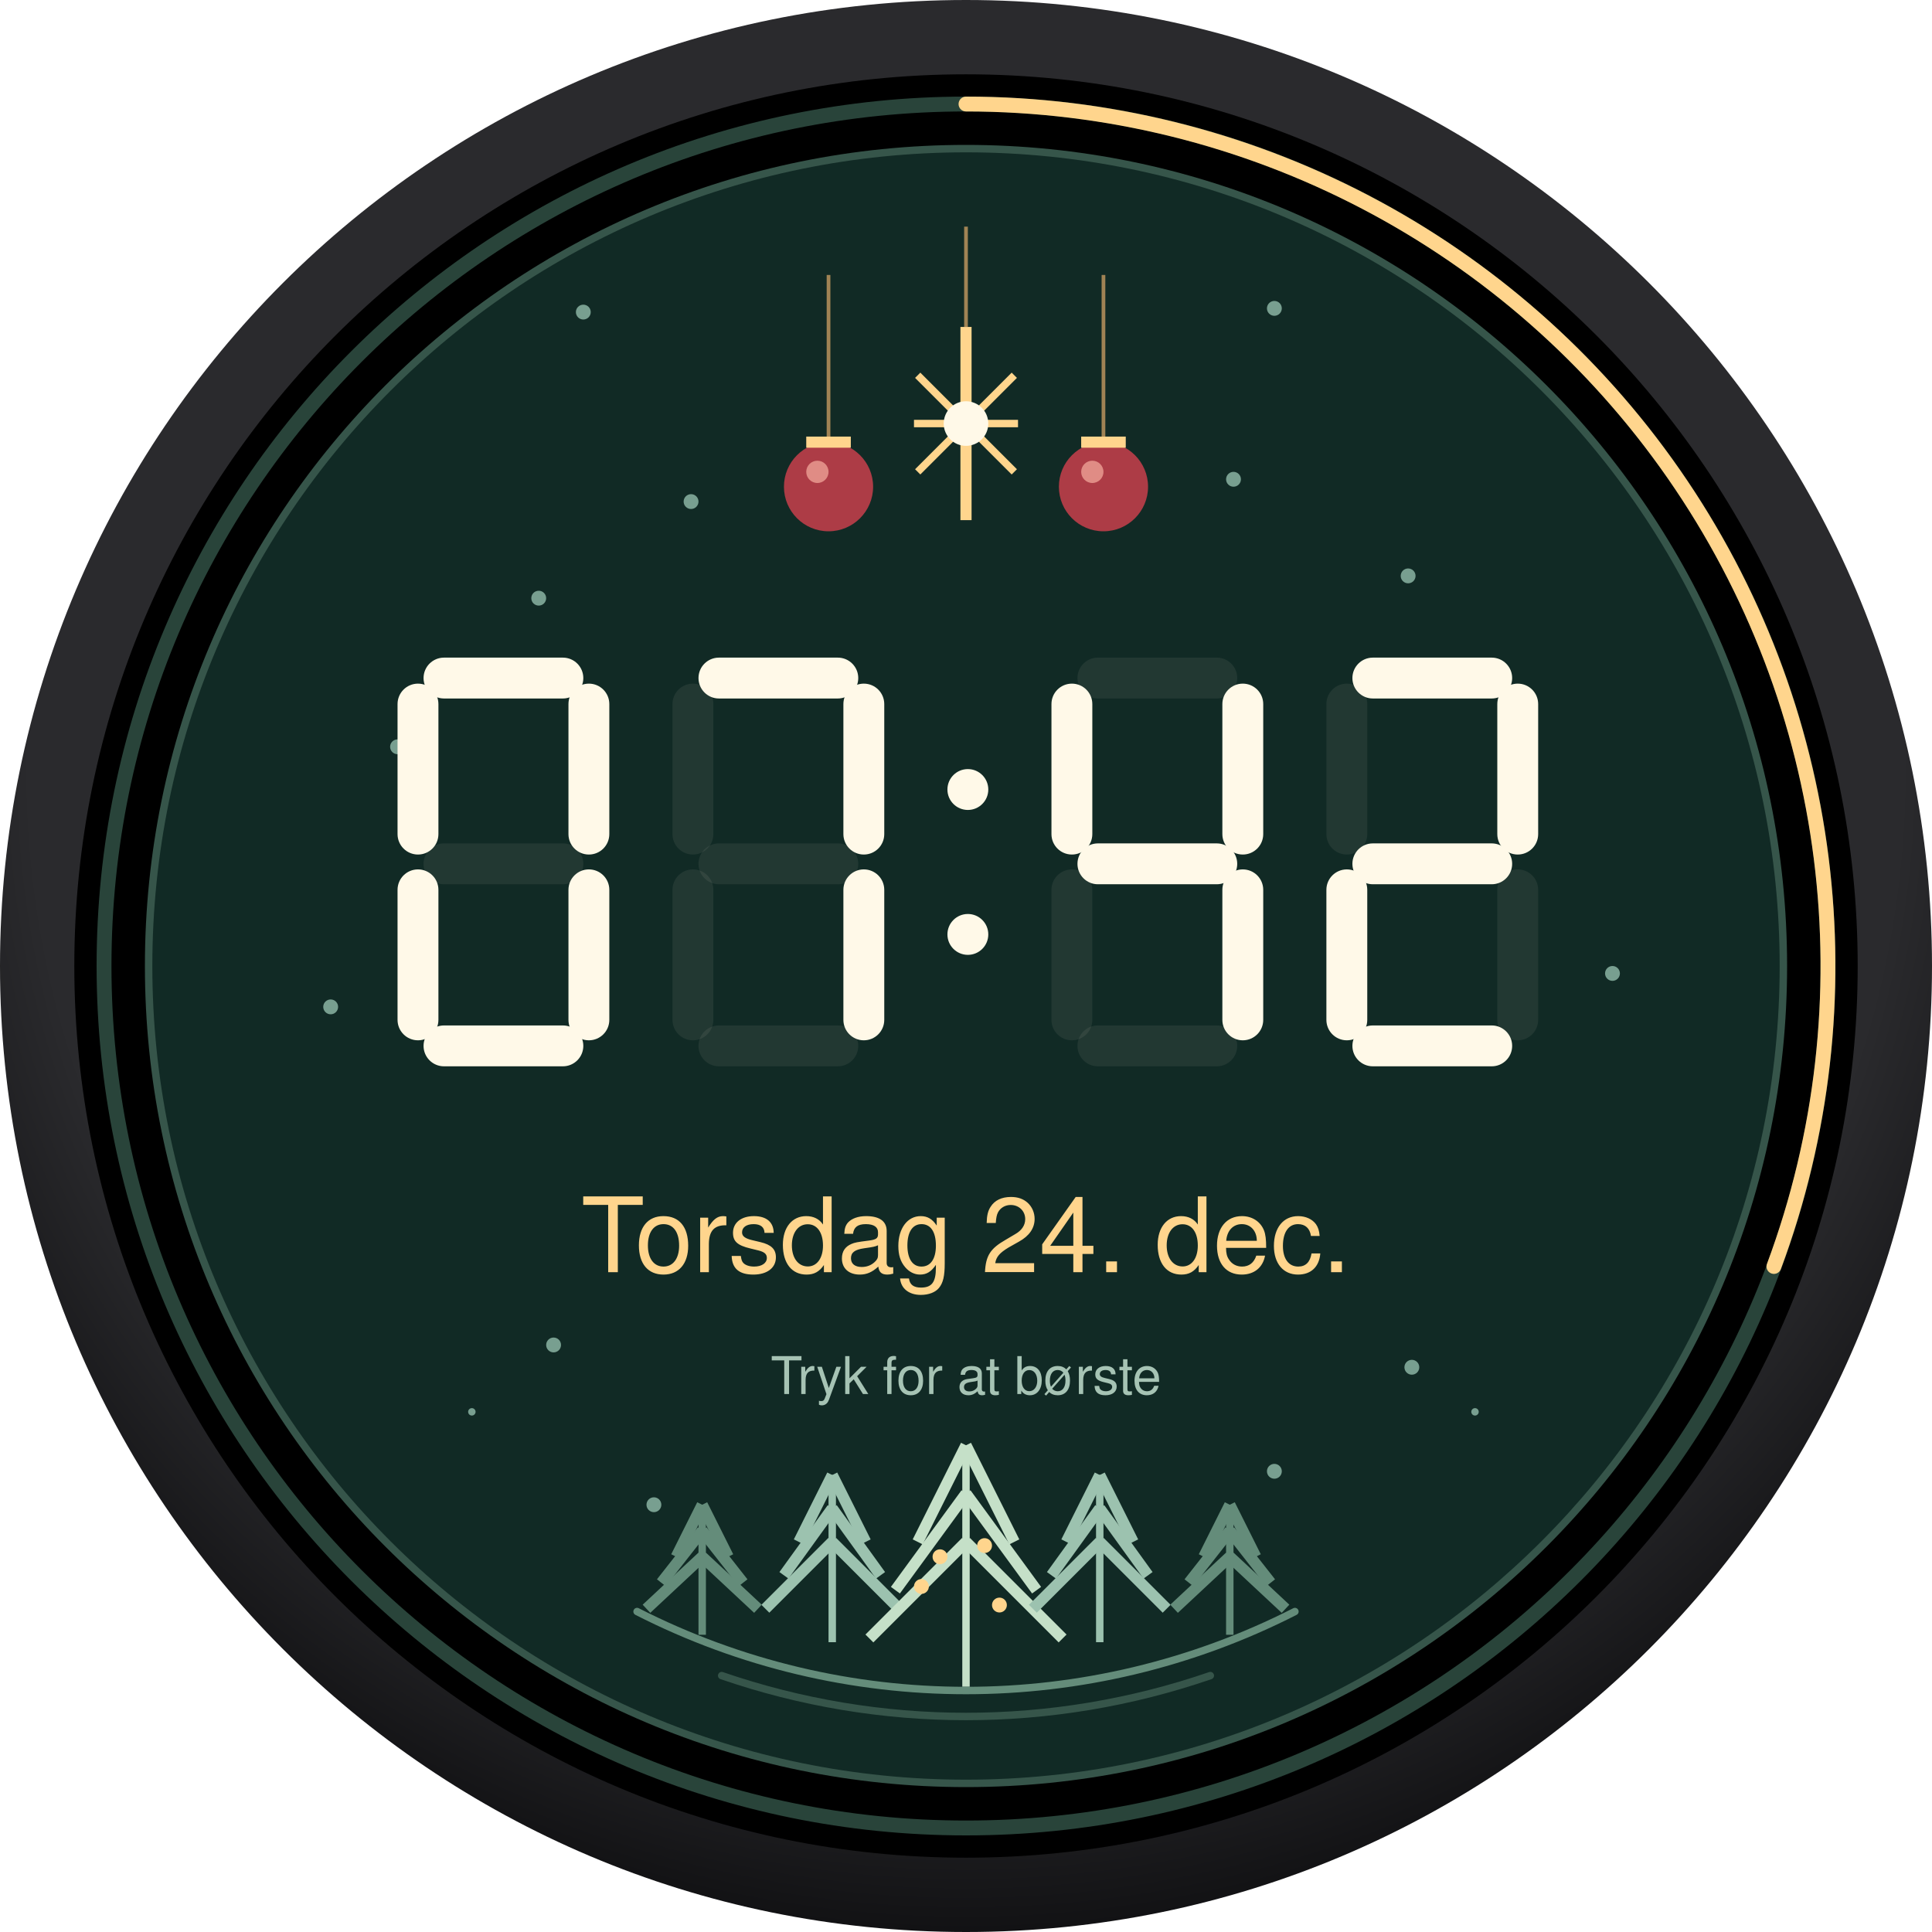
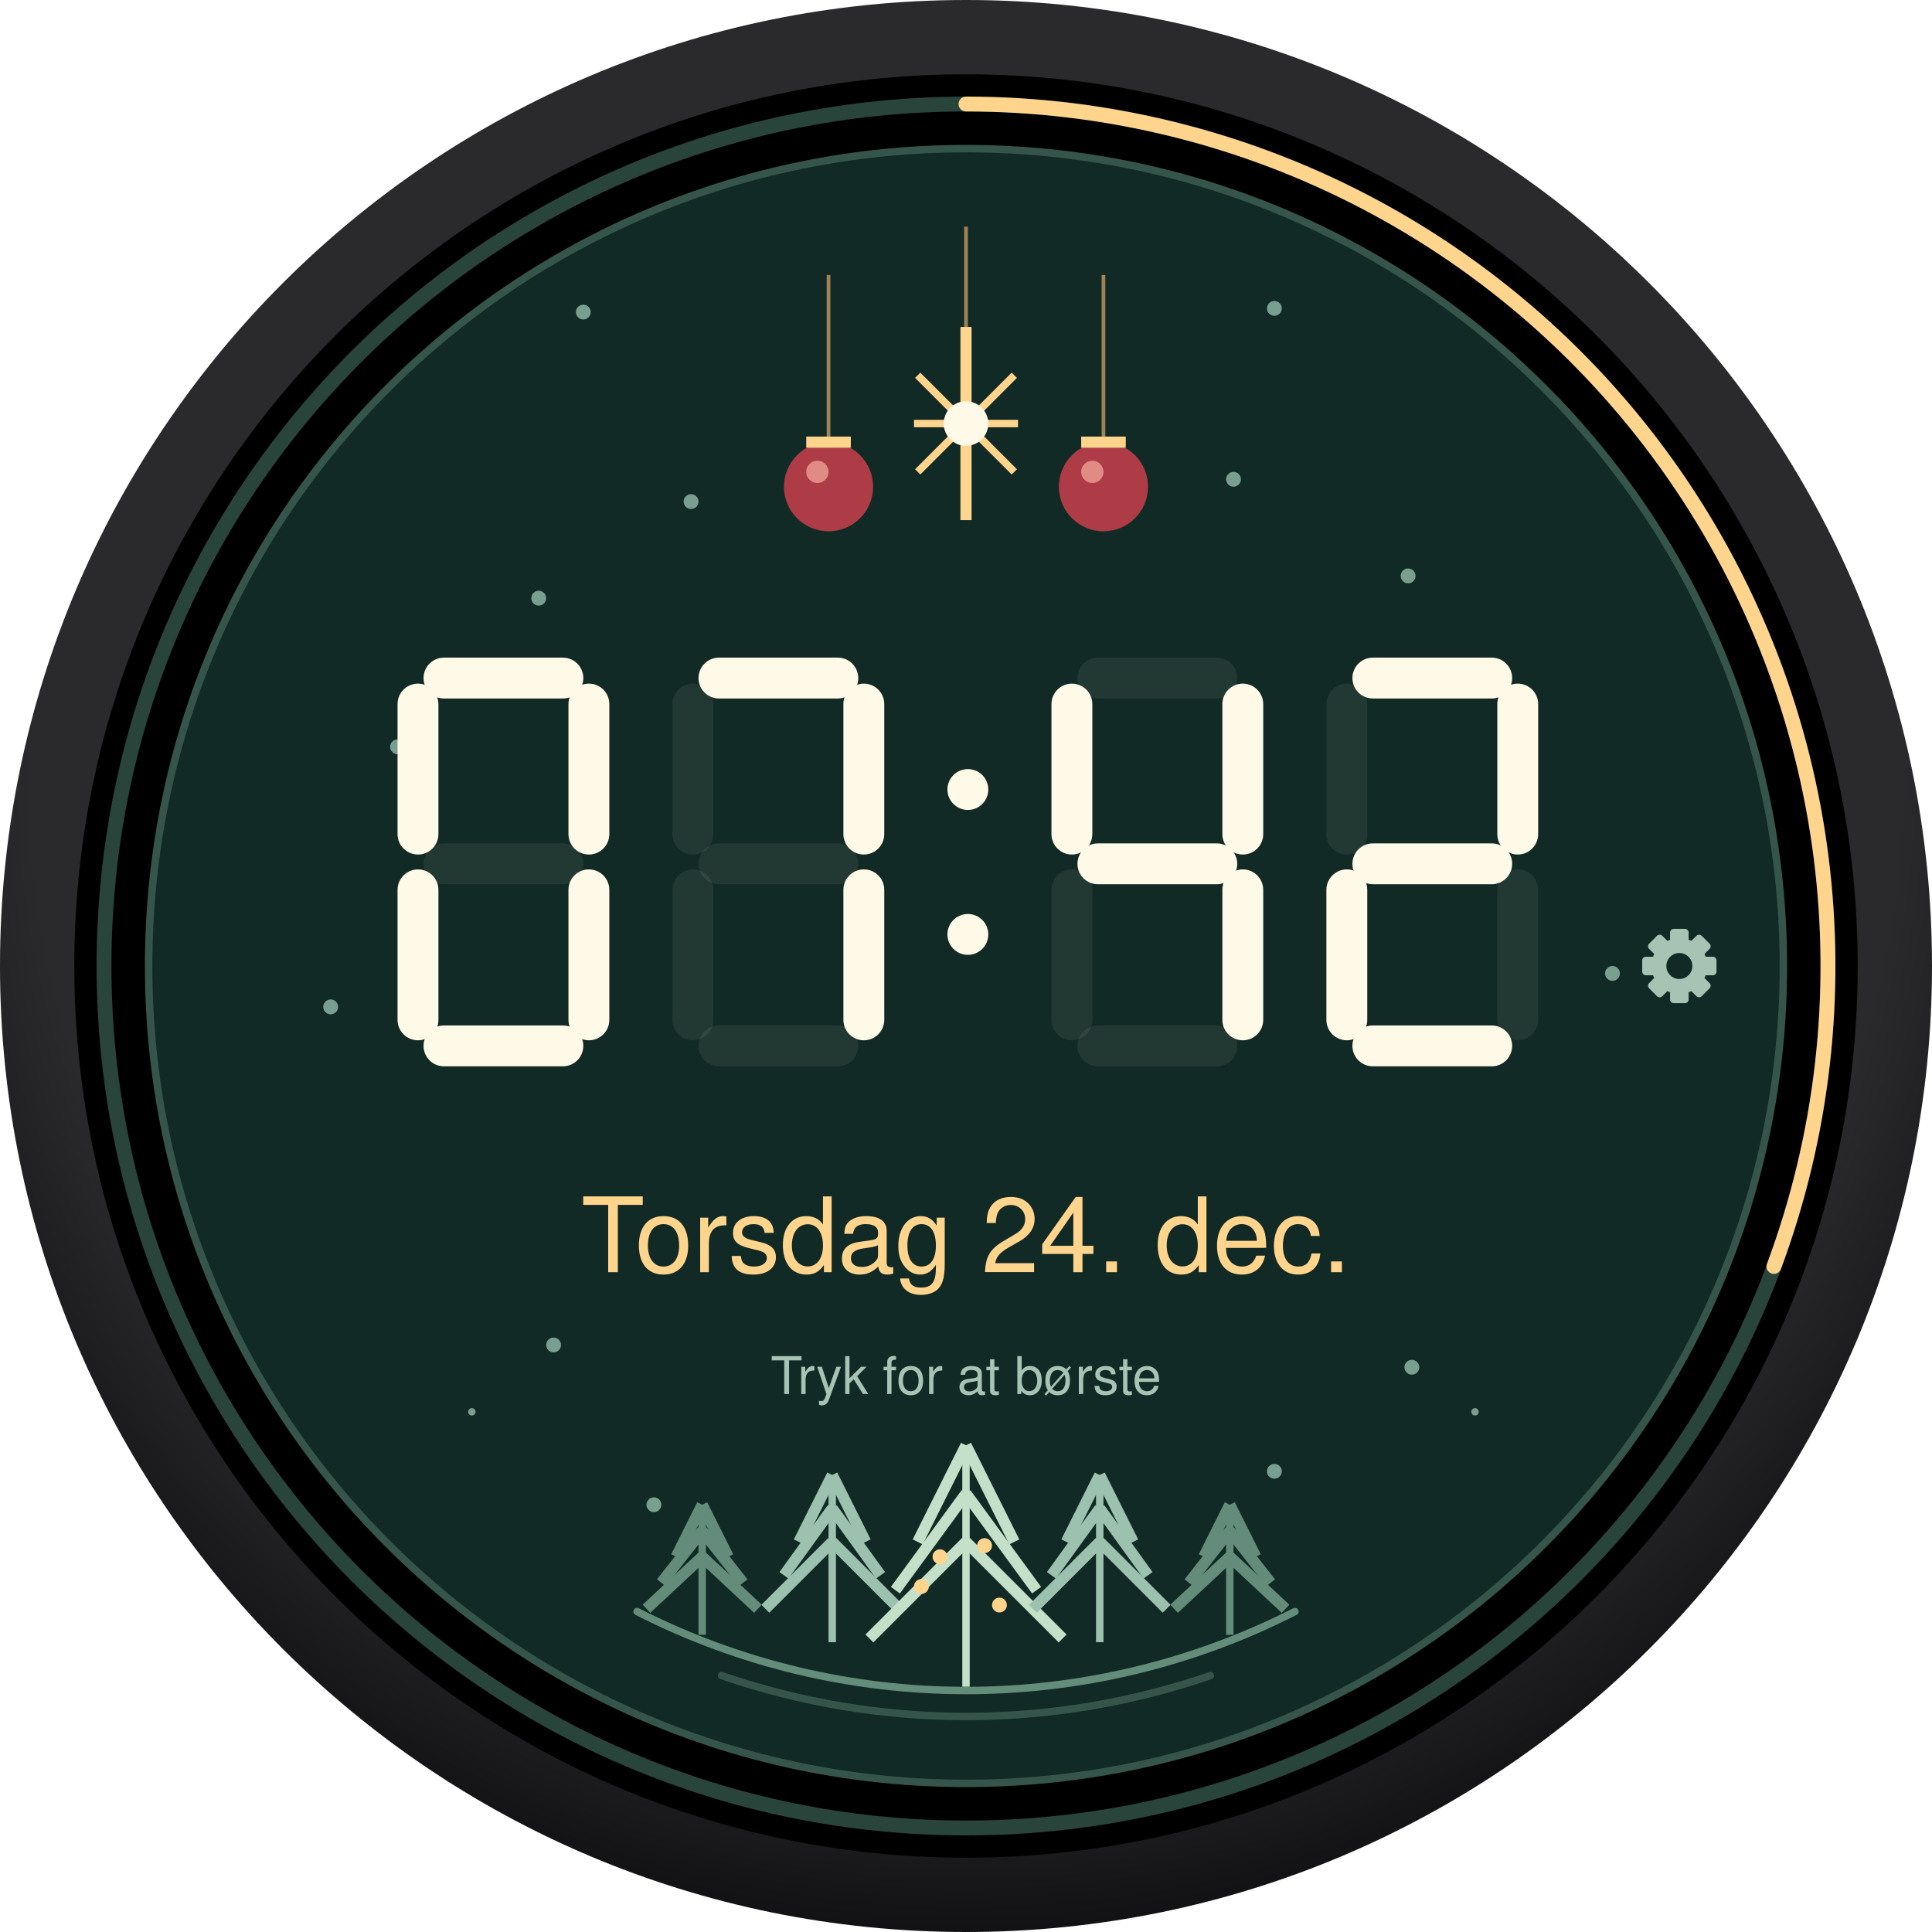
<svg xmlns="http://www.w3.org/2000/svg" width="520" height="520" viewBox="0 0 520 520">
  <defs>
    <clipPath id="screen">
      <circle cx="240" cy="240" r="240" />
    </clipPath>
    <radialGradient id="bezel" cx="50%" cy="40%" r="60%">
      <stop offset="80%" stop-color="#2A2A2D" />
      <stop offset="100%" stop-color="#111113" />
    </radialGradient>
  </defs>
  <circle cx="260" cy="260" r="260" fill="url(#bezel)" />
  <g transform="translate(20 20)" clip-path="url(#screen)">
    <rect width="480" height="480" fill="#000" />
    <g class="christmas-backdrop">
      <circle cx="240" cy="240" r="221" fill="#36554A" opacity="1.000" />
      <circle cx="240" cy="240" r="219" fill="#112A25" opacity="1.000" />
      <circle cx="137" cy="64" r="2" fill="#789F90" opacity="1.000" />
      <circle cx="166" cy="115" r="2" fill="#789F90" opacity="1.000" />
      <circle cx="125" cy="141" r="2" fill="#789F90" opacity="1.000" />
      <circle cx="87" cy="181" r="2" fill="#789F90" opacity="1.000" />
      <circle cx="69" cy="251" r="2" fill="#789F90" opacity="1.000" />
      <circle cx="129" cy="342" r="2" fill="#789F90" opacity="1.000" />
      <circle cx="107" cy="360" r="1" fill="#789F90" opacity="1.000" />
      <circle cx="156" cy="385" r="2" fill="#789F90" opacity="1.000" />
      <circle cx="323" cy="63" r="2" fill="#789F90" opacity="1.000" />
      <circle cx="312" cy="109" r="2" fill="#789F90" opacity="1.000" />
      <circle cx="359" cy="135" r="2" fill="#789F90" opacity="1.000" />
      <circle cx="388" cy="181" r="2" fill="#789F90" opacity="1.000" />
      <circle cx="414" cy="242" r="2" fill="#789F90" opacity="1.000" />
      <circle cx="360" cy="348" r="2" fill="#789F90" opacity="1.000" />
      <circle cx="377" cy="360" r="1" fill="#789F90" opacity="1.000" />
      <circle cx="323" cy="376" r="2" fill="#789F90" opacity="1.000" />
      <path d="M203 54 L203 101" stroke="#A08354" stroke-width="1" opacity="1.000" />
      <circle cx="203" cy="111" r="12" fill="#AD3C46" opacity="1.000" />
      <circle cx="200" cy="107" r="3" fill="#E08C85" opacity="1.000" />
      <path d="M197 99 L209 99" stroke="#FFD58D" stroke-width="3" opacity="1.000" />
      <path d="M277 54 L277 101" stroke="#A08354" stroke-width="1" opacity="1.000" />
      <circle cx="277" cy="111" r="12" fill="#AD3C46" opacity="1.000" />
      <circle cx="274" cy="107" r="3" fill="#E08C85" opacity="1.000" />
      <path d="M271 99 L283 99" stroke="#FFD58D" stroke-width="3" opacity="1.000" />
      <path d="M240 41 L240 68" stroke="#A08354" stroke-width="1" opacity="1.000" />
      <path d="M226 94 L254 94" stroke="#FFD58D" stroke-width="2" opacity="1.000" />
      <path d="M240 68 L240 120" stroke="#FFD58D" stroke-width="3" opacity="1.000" />
      <path d="M227 81 L253 107" stroke="#FFD58D" stroke-width="2" opacity="1.000" />
      <path d="M227 107 L253 81" stroke="#FFD58D" stroke-width="2" opacity="1.000" />
      <circle cx="240" cy="94" r="6" fill="#FFF9E8" opacity="1.000" />
      <path d="M169 385 L169 420" stroke="#648C7A" stroke-width="2" opacity="1.000" />
      <path d="M169 385 L162 399" stroke="#648C7A" stroke-width="3" opacity="1.000" />
      <path d="M169 385 L176 399" stroke="#648C7A" stroke-width="3" opacity="1.000" />
      <path d="M169 392 L158 406" stroke="#648C7A" stroke-width="3" opacity="1.000" />
      <path d="M169 392 L180 406" stroke="#648C7A" stroke-width="3" opacity="1.000" />
      <path d="M169 399 L154 413" stroke="#648C7A" stroke-width="3" opacity="1.000" />
      <path d="M169 399 L184 413" stroke="#648C7A" stroke-width="3" opacity="1.000" />
      <path d="M204 377 L204 422" stroke="#9CC2AF" stroke-width="2" opacity="1.000" />
      <path d="M204 377 L195 395" stroke="#9CC2AF" stroke-width="3" opacity="1.000" />
      <path d="M204 377 L213 395" stroke="#9CC2AF" stroke-width="3" opacity="1.000" />
      <path d="M204 386 L191 404" stroke="#9CC2AF" stroke-width="3" opacity="1.000" />
      <path d="M204 386 L217 404" stroke="#9CC2AF" stroke-width="3" opacity="1.000" />
      <path d="M204 395 L186 413" stroke="#9CC2AF" stroke-width="3" opacity="1.000" />
      <path d="M204 395 L222 413" stroke="#9CC2AF" stroke-width="3" opacity="1.000" />
      <path d="M240 369 L240 434" stroke="#C5E0C8" stroke-width="2" opacity="1.000" />
      <path d="M240 369 L227 395" stroke="#C5E0C8" stroke-width="3" opacity="1.000" />
      <path d="M240 369 L253 395" stroke="#C5E0C8" stroke-width="3" opacity="1.000" />
      <path d="M240 382 L221 408" stroke="#C5E0C8" stroke-width="3" opacity="1.000" />
      <path d="M240 382 L259 408" stroke="#C5E0C8" stroke-width="3" opacity="1.000" />
      <path d="M240 395 L214 421" stroke="#C5E0C8" stroke-width="3" opacity="1.000" />
      <path d="M240 395 L266 421" stroke="#C5E0C8" stroke-width="3" opacity="1.000" />
      <path d="M276 377 L276 422" stroke="#9CC2AF" stroke-width="2" opacity="1.000" />
      <path d="M276 377 L267 395" stroke="#9CC2AF" stroke-width="3" opacity="1.000" />
      <path d="M276 377 L285 395" stroke="#9CC2AF" stroke-width="3" opacity="1.000" />
      <path d="M276 386 L263 404" stroke="#9CC2AF" stroke-width="3" opacity="1.000" />
      <path d="M276 386 L289 404" stroke="#9CC2AF" stroke-width="3" opacity="1.000" />
      <path d="M276 395 L258 413" stroke="#9CC2AF" stroke-width="3" opacity="1.000" />
      <path d="M276 395 L294 413" stroke="#9CC2AF" stroke-width="3" opacity="1.000" />
      <path d="M311 385 L311 420" stroke="#648C7A" stroke-width="2" opacity="1.000" />
      <path d="M311 385 L304 399" stroke="#648C7A" stroke-width="3" opacity="1.000" />
      <path d="M311 385 L318 399" stroke="#648C7A" stroke-width="3" opacity="1.000" />
      <path d="M311 392 L300 406" stroke="#648C7A" stroke-width="3" opacity="1.000" />
      <path d="M311 392 L322 406" stroke="#648C7A" stroke-width="3" opacity="1.000" />
      <path d="M311 399 L296 413" stroke="#648C7A" stroke-width="3" opacity="1.000" />
      <path d="M311 399 L326 413" stroke="#648C7A" stroke-width="3" opacity="1.000" />
      <circle cx="233" cy="399" r="2" fill="#FFD58D" opacity="1.000" />
      <circle cx="245" cy="396" r="2" fill="#FFD58D" opacity="1.000" />
      <circle cx="249" cy="412" r="2" fill="#FFD58D" opacity="1.000" />
      <circle cx="228" cy="407" r="2" fill="#FFD58D" opacity="1.000" />
      <path d="M328.53 413.75 A195 195 0 0 1 151.47 413.75" fill="none" stroke="#648C7A" stroke-opacity="1.000" stroke-width="2" stroke-linecap="round" />
      <path d="M305.76 430.99 A202 202 0 0 1 174.24 430.99" fill="none" stroke="#36554A" stroke-opacity="1.000" stroke-width="2" stroke-linecap="round" />
    </g>
    <circle cx="240" cy="240" r="232" fill="none" stroke="#29443a" stroke-opacity="1.000" stroke-width="4" />
    <path d="M240.00 8.00 A232 232 0 0 1 457.45 320.87" fill="none" stroke="#ffd58d" stroke-opacity="1.000" stroke-width="4" stroke-linecap="round" />
    <text x="240" y="316" font-family="Montserrat, 'Segoe UI', Helvetica, Arial, sans-serif" font-size="28" font-weight="500" fill="#ffd58d" fill-opacity="1.000" text-anchor="middle" dominant-baseline="central">Torsdag 24. dec.</text>
    <text x="240" y="352" font-family="Montserrat, 'Segoe UI', Helvetica, Arial, sans-serif" font-size="14" font-weight="500" fill="#a6c3b4" fill-opacity="1.000" text-anchor="middle" dominant-baseline="central">Tryk for at børste</text>
+     <g class="settings-gear" fill="#a6c3b4" opacity="1.000">
+       <rect x="429.5" y="230" width="5" height="6" rx="1" transform="rotate(0 432 240)" />
+       <rect x="429.5" y="230" width="5" height="6" rx="1" transform="rotate(45 432 240)" />
+       <rect x="429.5" y="230" width="5" height="6" rx="1" transform="rotate(90 432 240)" />
+       <rect x="429.5" y="230" width="5" height="6" rx="1" transform="rotate(135 432 240)" />
+       <rect x="429.5" y="230" width="5" height="6" rx="1" transform="rotate(180 432 240)" />
+       <rect x="429.5" y="230" width="5" height="6" rx="1" transform="rotate(225 432 240)" />
+       <rect x="429.5" y="230" width="5" height="6" rx="1" transform="rotate(270 432 240)" />
+       <rect x="429.5" y="230" width="5" height="6" rx="1" transform="rotate(315 432 240)" />
+       <circle cx="432" cy="240" r="5.5" fill="none" stroke="#a6c3b4" stroke-width="4" />
+     </g>
    <rect x="94" y="157" width="43" height="11" rx="5.5" fill="#fff9e8" fill-opacity="1.000" />
    <rect x="133" y="164" width="11" height="46" rx="5.5" fill="#fff9e8" fill-opacity="1.000" />
    <rect x="133" y="214" width="11" height="46" rx="5.5" fill="#fff9e8" fill-opacity="1.000" />
    <rect x="94" y="256" width="43" height="11" rx="5.5" fill="#fff9e8" fill-opacity="1.000" />
    <rect x="87" y="214" width="11" height="46" rx="5.5" fill="#fff9e8" fill-opacity="1.000" />
    <rect x="87" y="164" width="11" height="46" rx="5.5" fill="#fff9e8" fill-opacity="1.000" />
    <rect x="94" y="207" width="43" height="11" rx="5.5" fill="#fff9e8" fill-opacity="0.071" />
    <rect x="168" y="157" width="43" height="11" rx="5.5" fill="#fff9e8" fill-opacity="1.000" />
    <rect x="207" y="164" width="11" height="46" rx="5.5" fill="#fff9e8" fill-opacity="1.000" />
    <rect x="207" y="214" width="11" height="46" rx="5.5" fill="#fff9e8" fill-opacity="1.000" />
    <rect x="168" y="256" width="43" height="11" rx="5.5" fill="#fff9e8" fill-opacity="0.071" />
    <rect x="161" y="214" width="11" height="46" rx="5.5" fill="#fff9e8" fill-opacity="0.071" />
    <rect x="161" y="164" width="11" height="46" rx="5.5" fill="#fff9e8" fill-opacity="0.071" />
    <rect x="168" y="207" width="43" height="11" rx="5.5" fill="#fff9e8" fill-opacity="0.071" />
    <rect x="235" y="187" width="11" height="11" rx="5.5" fill="#fff9e8" fill-opacity="1.000" />
    <rect x="235" y="226" width="11" height="11" rx="5.5" fill="#fff9e8" fill-opacity="1.000" />
    <rect x="270" y="157" width="43" height="11" rx="5.5" fill="#fff9e8" fill-opacity="0.071" />
    <rect x="309" y="164" width="11" height="46" rx="5.5" fill="#fff9e8" fill-opacity="1.000" />
    <rect x="309" y="214" width="11" height="46" rx="5.5" fill="#fff9e8" fill-opacity="1.000" />
    <rect x="270" y="256" width="43" height="11" rx="5.5" fill="#fff9e8" fill-opacity="0.071" />
    <rect x="263" y="214" width="11" height="46" rx="5.5" fill="#fff9e8" fill-opacity="0.071" />
    <rect x="263" y="164" width="11" height="46" rx="5.5" fill="#fff9e8" fill-opacity="1.000" />
    <rect x="270" y="207" width="43" height="11" rx="5.5" fill="#fff9e8" fill-opacity="1.000" />
    <rect x="344" y="157" width="43" height="11" rx="5.5" fill="#fff9e8" fill-opacity="1.000" />
    <rect x="383" y="164" width="11" height="46" rx="5.5" fill="#fff9e8" fill-opacity="1.000" />
    <rect x="383" y="214" width="11" height="46" rx="5.5" fill="#fff9e8" fill-opacity="0.071" />
    <rect x="344" y="256" width="43" height="11" rx="5.5" fill="#fff9e8" fill-opacity="1.000" />
    <rect x="337" y="214" width="11" height="46" rx="5.5" fill="#fff9e8" fill-opacity="1.000" />
    <rect x="337" y="164" width="11" height="46" rx="5.5" fill="#fff9e8" fill-opacity="0.071" />
    <rect x="344" y="207" width="43" height="11" rx="5.5" fill="#fff9e8" fill-opacity="1.000" />
  </g>
</svg>
